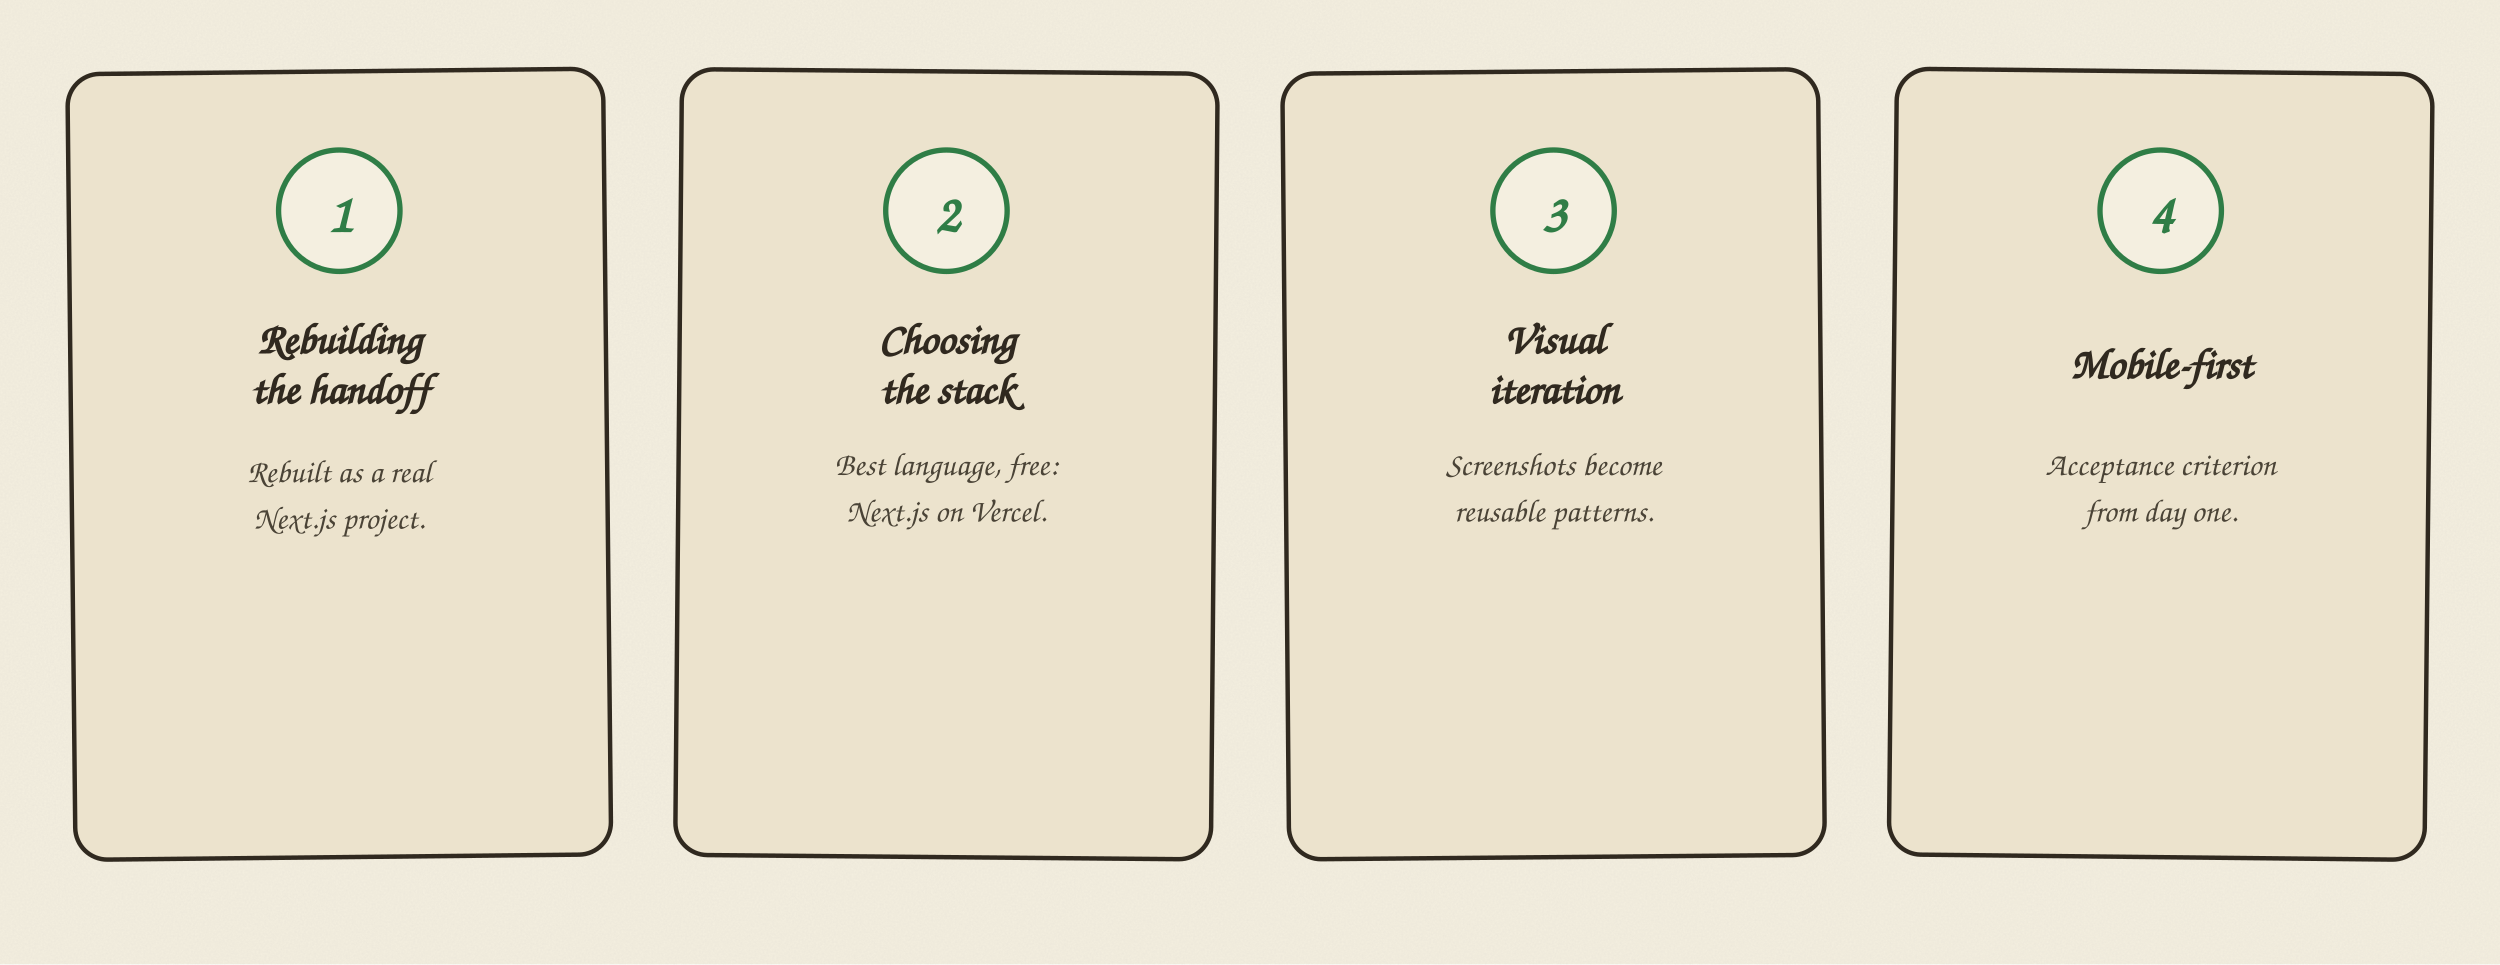
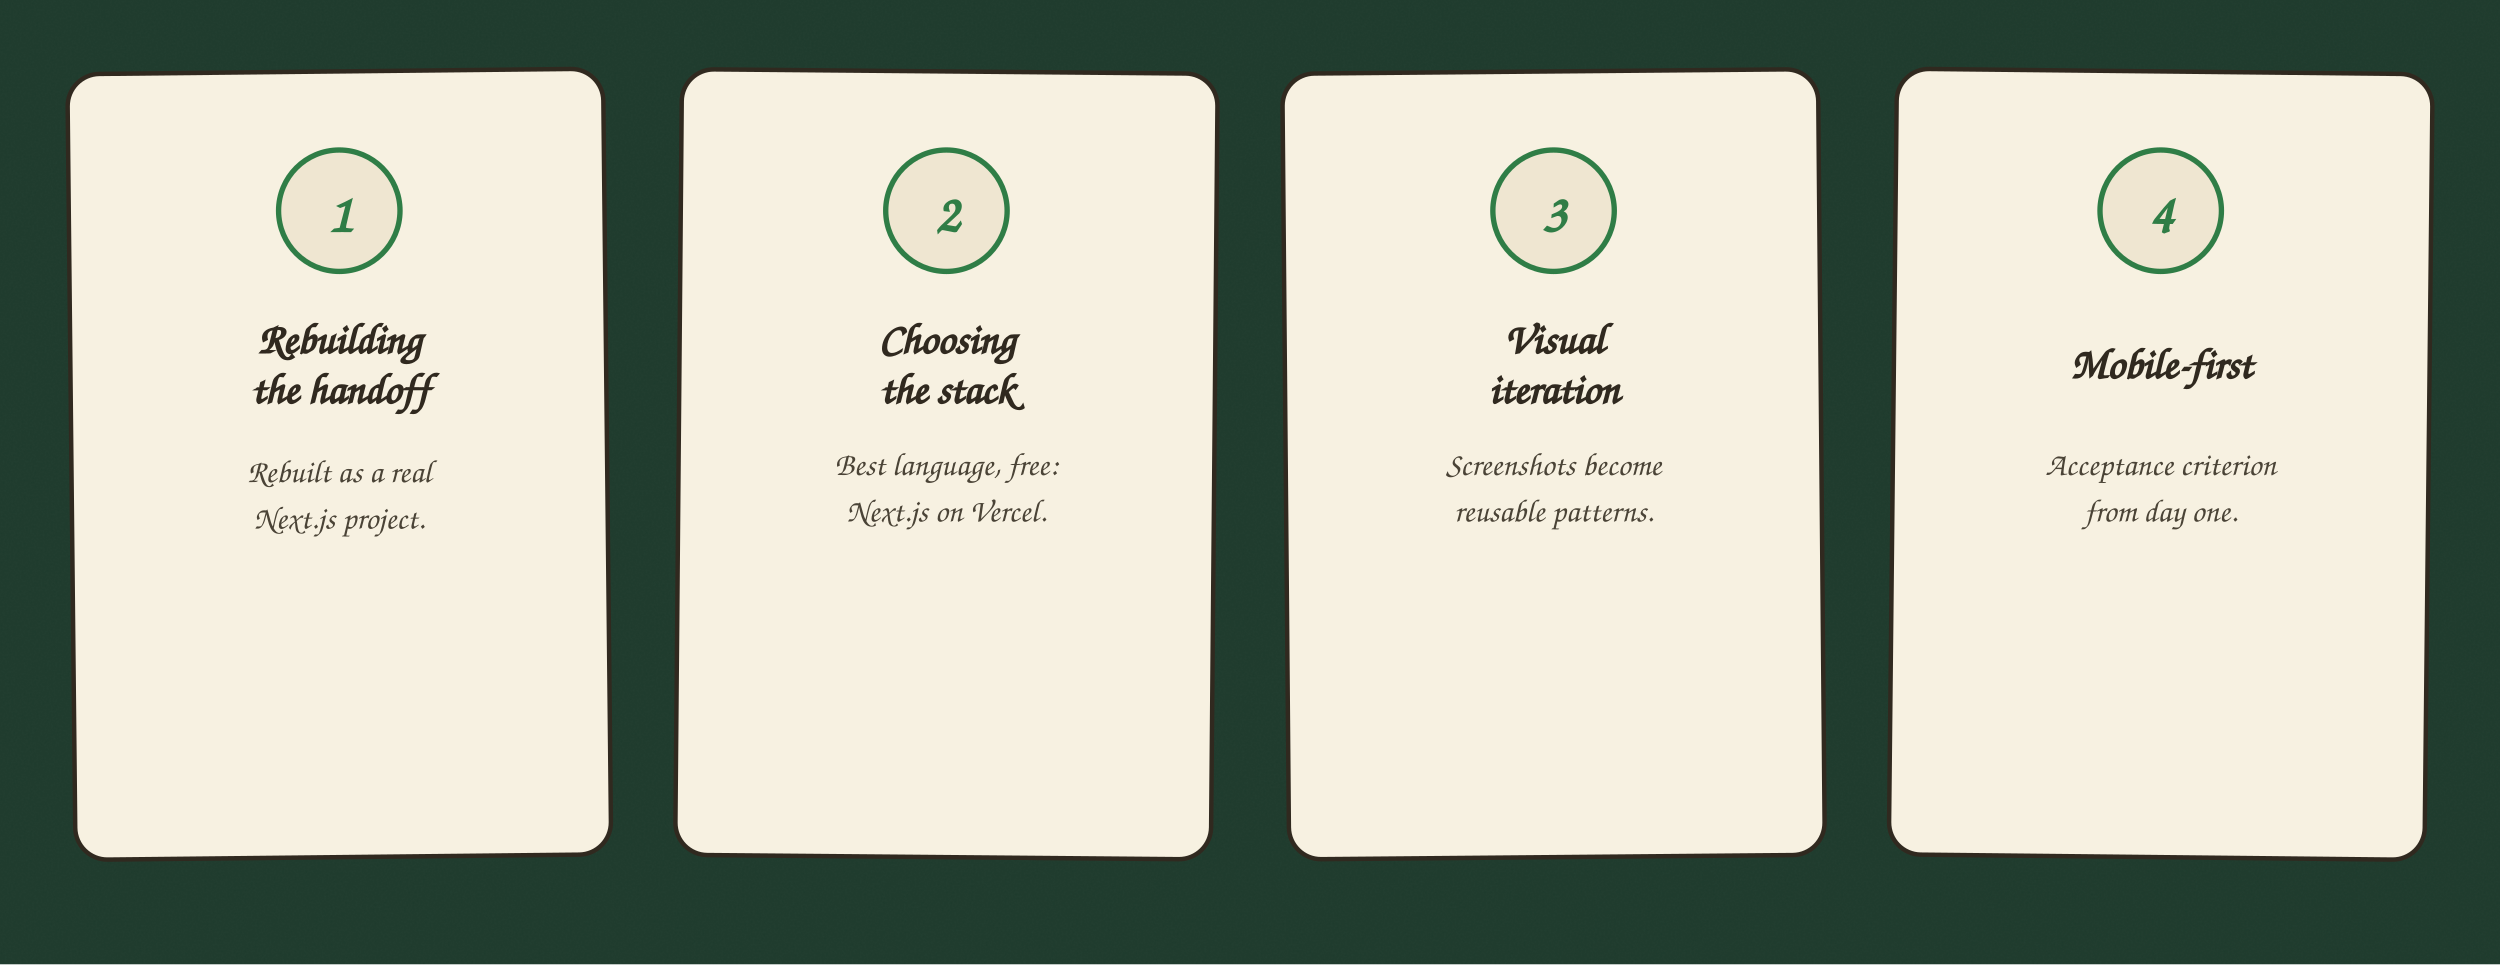
<svg xmlns="http://www.w3.org/2000/svg" viewBox="0 0 1400 540">
  <defs>
-     <filter id="paperNoisePsEn" x="-5%" y="-5%" width="110%" height="110%">
-       <feTurbulence type="fractalNoise" baseFrequency="0.9" numOctaves="2" result="noise" />
-       <feColorMatrix in="noise" type="matrix" values="0 0 0 0 0  0 0 0 0 0  0 0 0 0 0  0 0 0 0.03 0" />
+     <filter id="chalkDustPsEn" x="-5%" y="-5%" width="110%" height="110%">
+       <feTurbulence type="fractalNoise" baseFrequency="0.85" numOctaves="2" result="noise" />
+       <feColorMatrix in="noise" type="matrix" values="0 0 0 0 1  0 0 0 0 1  0 0 0 0 1  0 0 0 0.025 0" />
    </filter>
  </defs>
-   <rect width="1400" height="540" fill="#f4efe0" />
-   <rect width="1400" height="540" filter="url(#paperNoisePsEn)" />
+   <rect width="1400" height="540" fill="#1d3a2c" />
+   <rect width="1400" height="540" filter="url(#chalkDustPsEn)" />
  <g font-family="'Comic Sans MS','Segoe Print','Bradley Hand',cursive">
-     <g transform="rotate(-0.6 190 260)">
-       <rect x="40" y="40" width="300" height="440" rx="18" fill="#ece3cd" stroke="#30291f" stroke-width="2.5" />
-     </g>
-     <circle cx="190" cy="118" r="34" fill="#f4efe0" stroke="#2f7d46" stroke-width="3" />
+     <rect x="40" y="40" width="300" height="440" rx="18" fill="#f7f1e1" stroke="#30291f" stroke-width="2.5" transform="rotate(-0.6 190 260)" />
+     <circle cx="190" cy="118" r="34" fill="#efe6d1" stroke="#2f7d46" stroke-width="3" />
    <text x="190" y="130" text-anchor="middle" fill="#2f7d46" font-size="30" font-weight="700">1</text>
    <text x="190" y="198" text-anchor="middle" fill="#30291f" font-size="24" font-weight="700">Rebuilding</text>
    <text x="190" y="226" text-anchor="middle" fill="#30291f" font-size="24" font-weight="700">the handoff</text>
    <text x="190" y="270" text-anchor="middle" fill="#4a4336" font-size="18">Rebuilt as a real</text>
    <text x="190" y="296" text-anchor="middle" fill="#4a4336" font-size="18">Next.js project.</text>
-     <g transform="rotate(0.5 530 260)">
-       <rect x="380" y="40" width="300" height="440" rx="18" fill="#ece3cd" stroke="#30291f" stroke-width="2.5" />
-     </g>
-     <circle cx="530" cy="118" r="34" fill="#f4efe0" stroke="#2f7d46" stroke-width="3" />
+     <rect x="380" y="40" width="300" height="440" rx="18" fill="#f7f1e1" stroke="#30291f" stroke-width="2.5" transform="rotate(0.5 530 260)" />
+     <circle cx="530" cy="118" r="34" fill="#efe6d1" stroke="#2f7d46" stroke-width="3" />
    <text x="530" y="130" text-anchor="middle" fill="#2f7d46" font-size="30" font-weight="700">2</text>
    <text x="530" y="198" text-anchor="middle" fill="#30291f" font-size="24" font-weight="700">Choosing</text>
    <text x="530" y="226" text-anchor="middle" fill="#30291f" font-size="24" font-weight="700">the stack</text>
    <text x="530" y="266" text-anchor="middle" fill="#4a4336" font-size="18">Best language, free:</text>
    <text x="530" y="292" text-anchor="middle" fill="#4a4336" font-size="18">Next.js on Vercel.</text>
-     <g transform="rotate(-0.5 870 260)">
-       <rect x="720" y="40" width="300" height="440" rx="18" fill="#ece3cd" stroke="#30291f" stroke-width="2.5" />
-     </g>
-     <circle cx="870" cy="118" r="34" fill="#f4efe0" stroke="#2f7d46" stroke-width="3" />
+     <rect x="720" y="40" width="300" height="440" rx="18" fill="#f7f1e1" stroke="#30291f" stroke-width="2.5" transform="rotate(-0.5 870 260)" />
+     <circle cx="870" cy="118" r="34" fill="#efe6d1" stroke="#2f7d46" stroke-width="3" />
    <text x="870" y="130" text-anchor="middle" fill="#2f7d46" font-size="30" font-weight="700">3</text>
    <text x="870" y="198" text-anchor="middle" fill="#30291f" font-size="24" font-weight="700">Visual</text>
    <text x="870" y="226" text-anchor="middle" fill="#30291f" font-size="24" font-weight="700">iteration</text>
    <text x="870" y="266" text-anchor="middle" fill="#4a4336" font-size="18">Screenshots become</text>
    <text x="870" y="292" text-anchor="middle" fill="#4a4336" font-size="18">reusable patterns.</text>
-     <g transform="rotate(0.6 1210 260)">
-       <rect x="1060" y="40" width="300" height="440" rx="18" fill="#ece3cd" stroke="#30291f" stroke-width="2.5" />
-     </g>
-     <circle cx="1210" cy="118" r="34" fill="#f4efe0" stroke="#2f7d46" stroke-width="3" />
+     <rect x="1060" y="40" width="300" height="440" rx="18" fill="#f7f1e1" stroke="#30291f" stroke-width="2.5" transform="rotate(0.6 1210 260)" />
+     <circle cx="1210" cy="118" r="34" fill="#efe6d1" stroke="#2f7d46" stroke-width="3" />
    <text x="1210" y="130" text-anchor="middle" fill="#2f7d46" font-size="30" font-weight="700">4</text>
    <text x="1210" y="212" text-anchor="middle" fill="#30291f" font-size="24" font-weight="700">Mobile-first</text>
    <text x="1210" y="266" text-anchor="middle" fill="#4a4336" font-size="18">Acceptance criterion</text>
    <text x="1210" y="292" text-anchor="middle" fill="#4a4336" font-size="18">from day one.</text>
  </g>
</svg>
